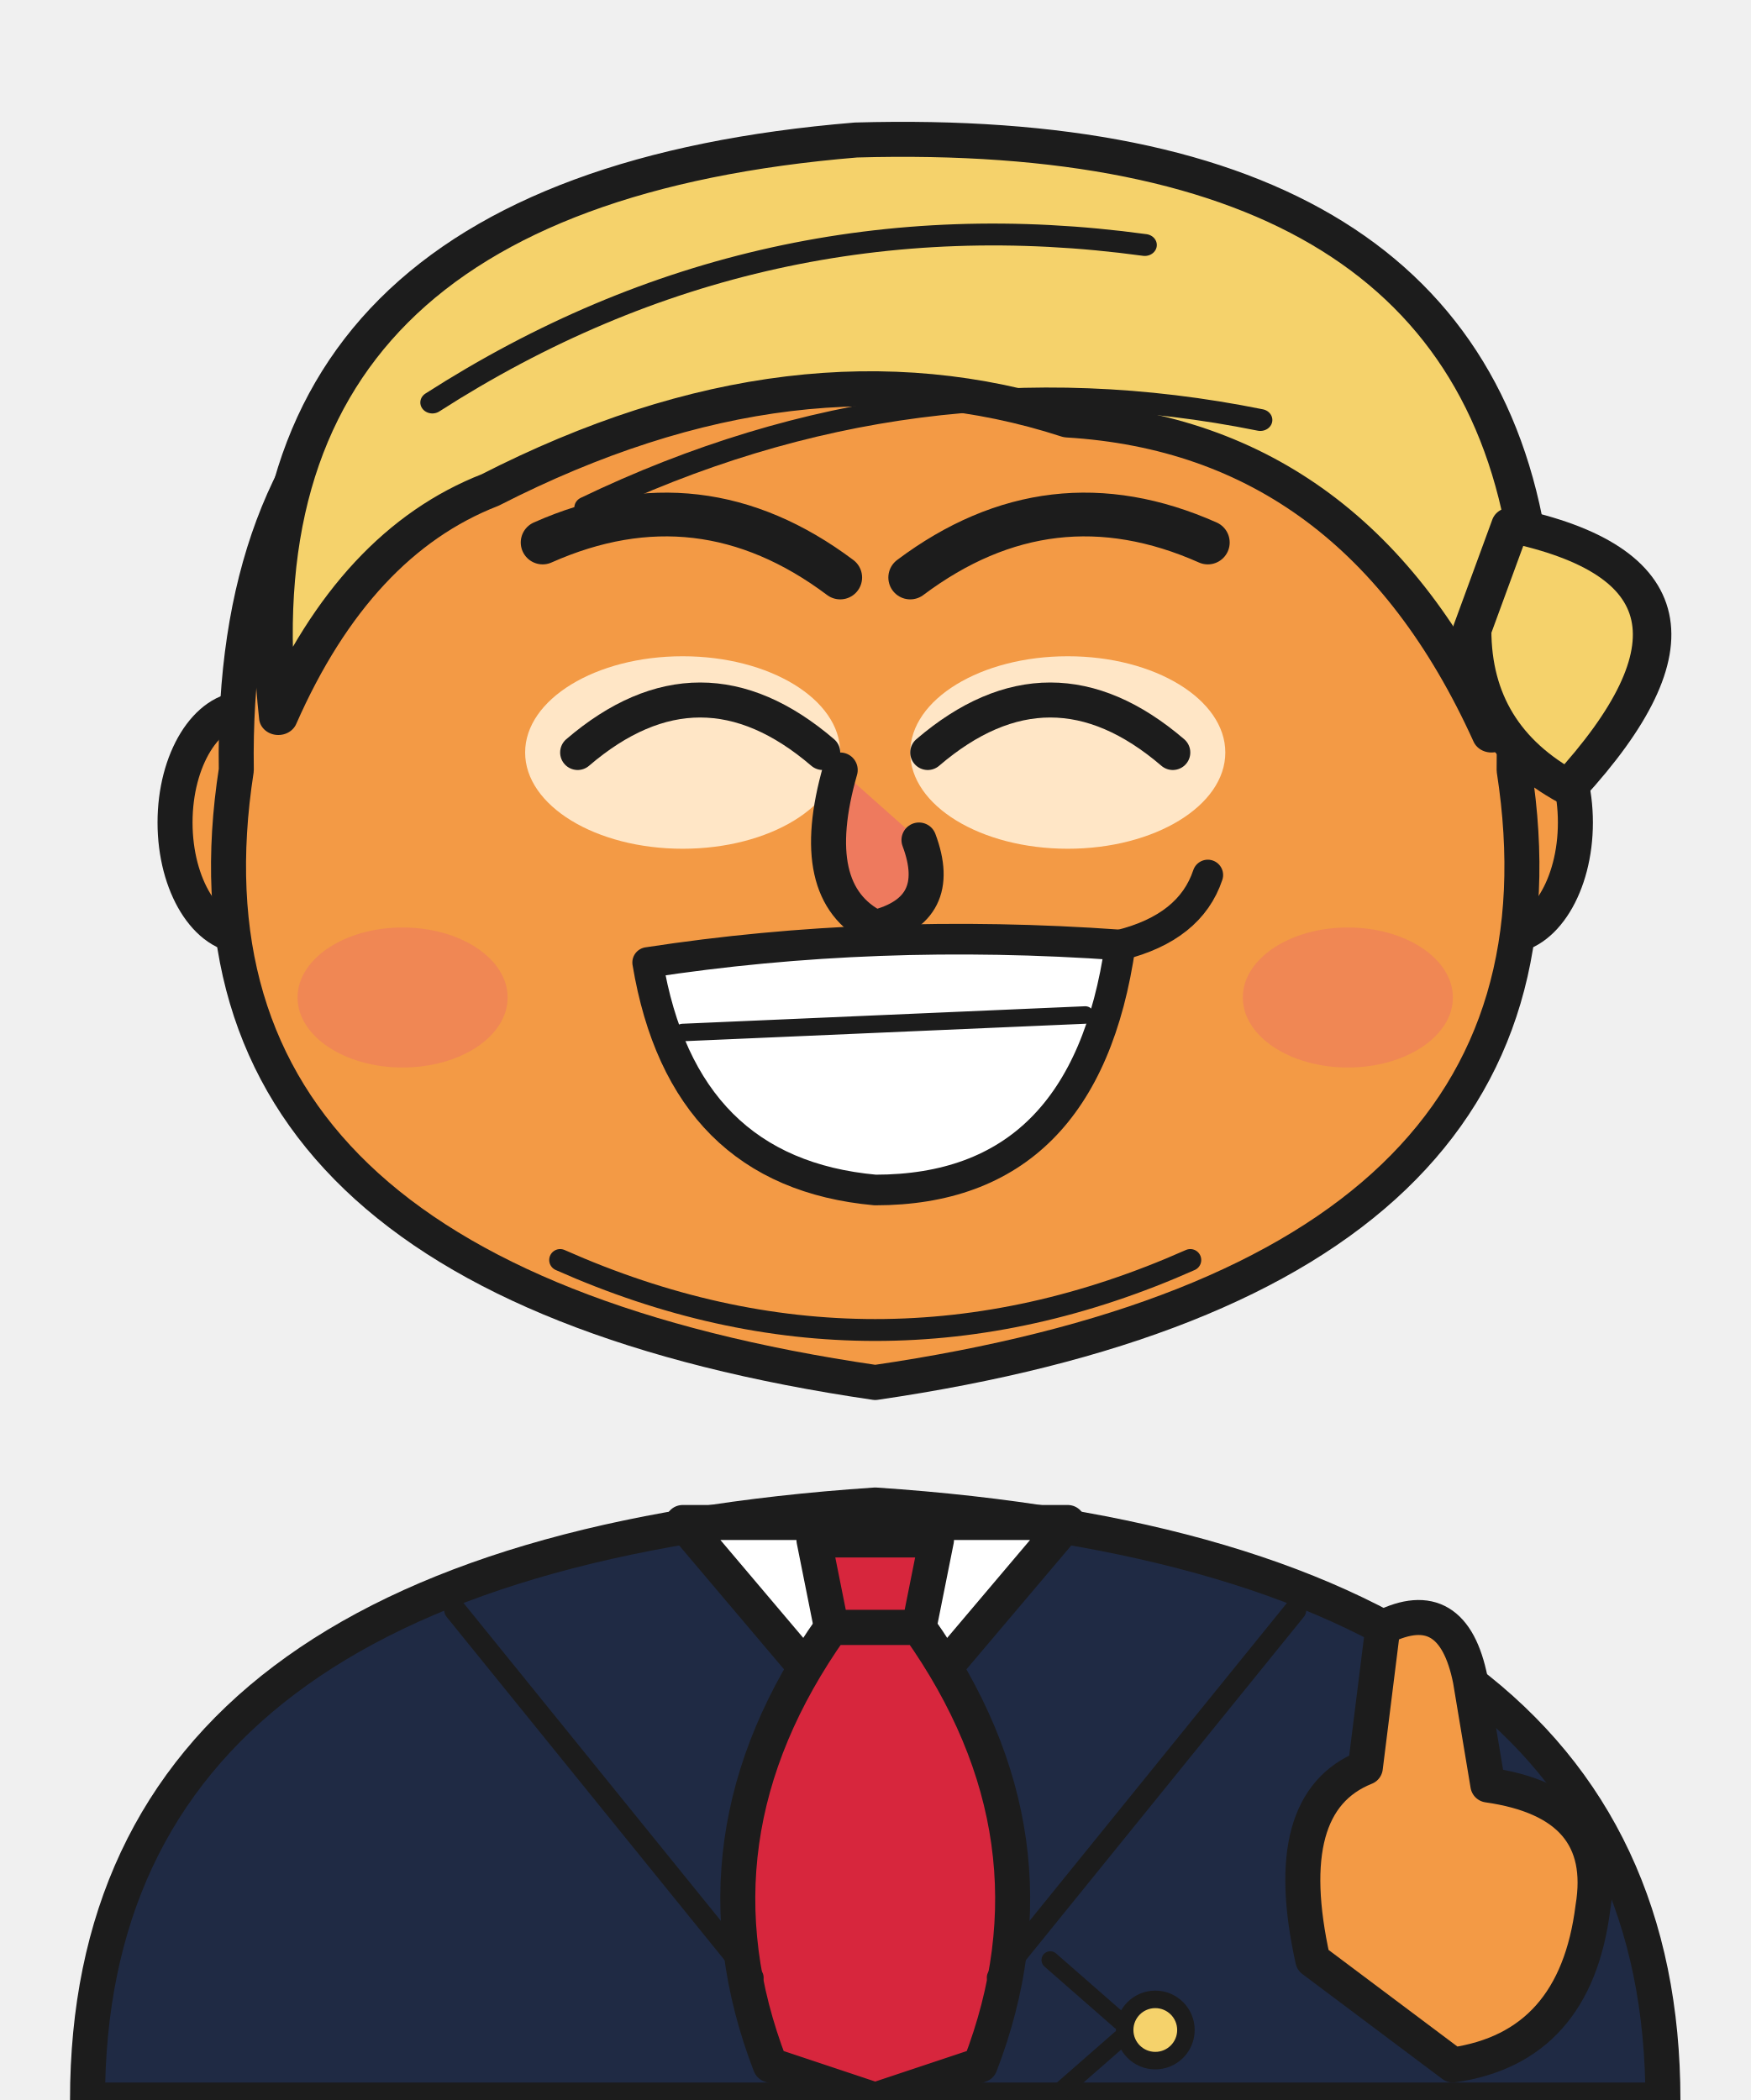
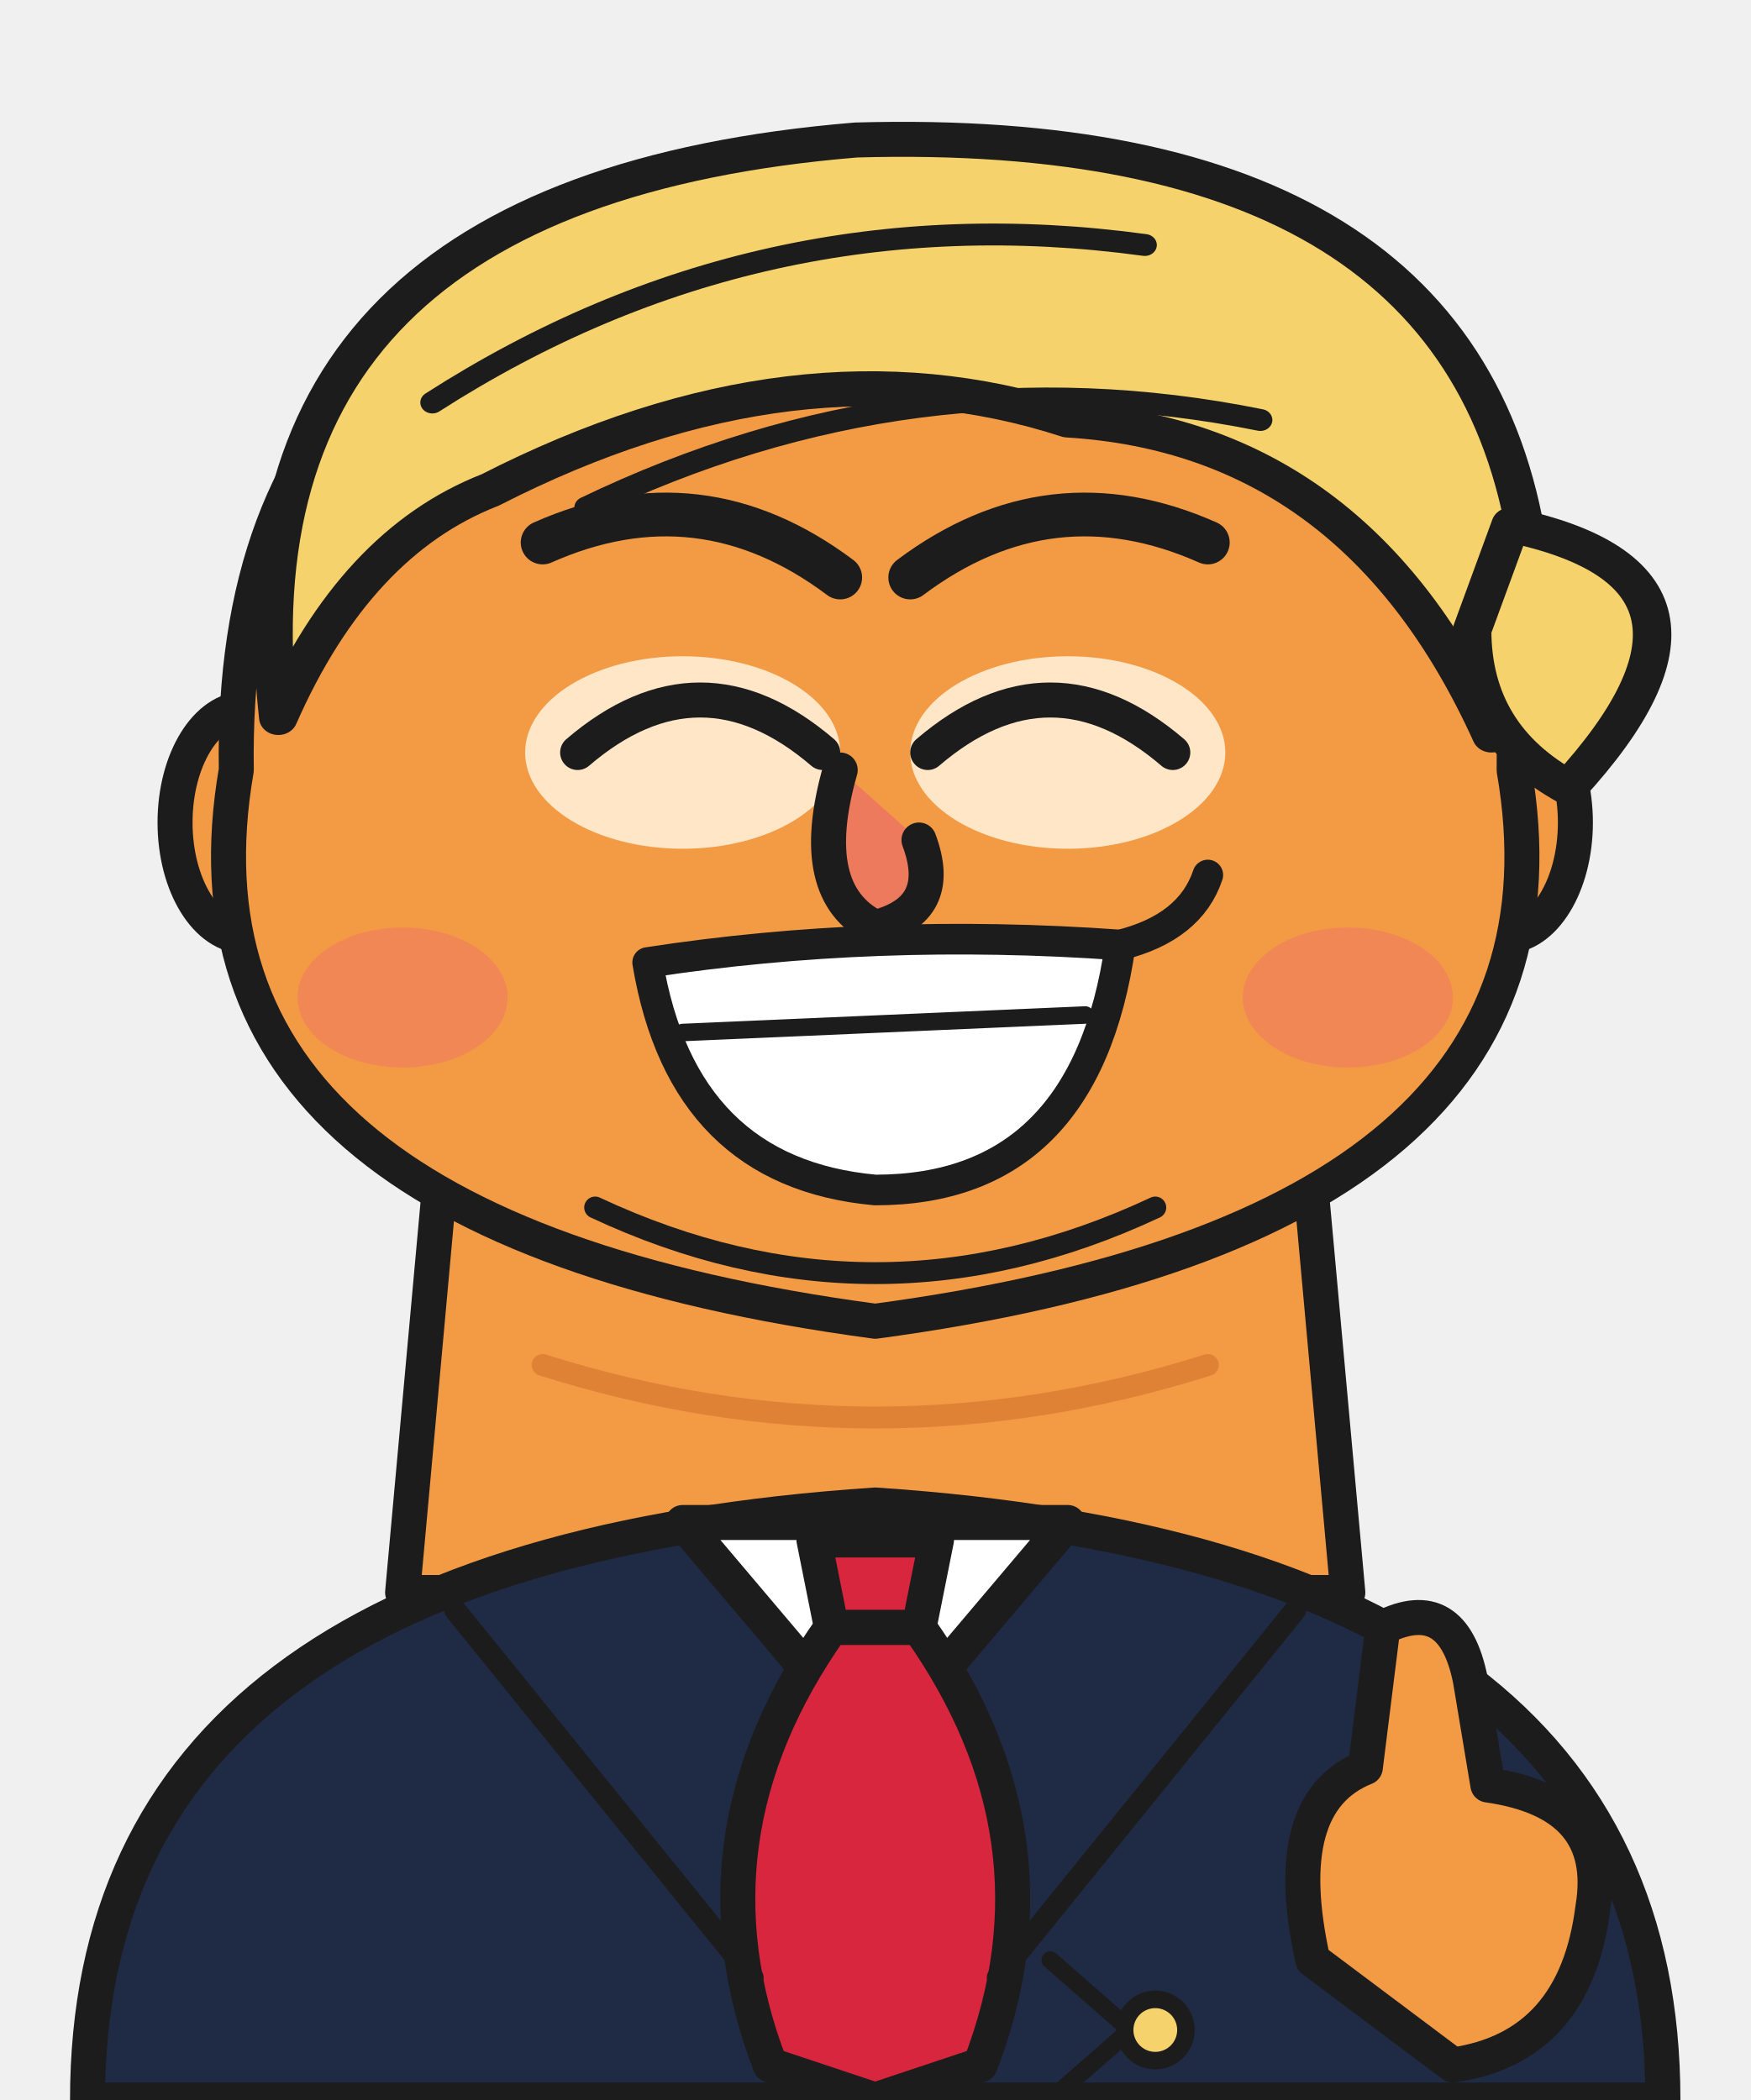
<svg xmlns="http://www.w3.org/2000/svg" viewBox="0 0 200 240" role="img" aria-label="Mascot smug">
  <g stroke="#1c1c1c" stroke-width="4" stroke-linejoin="round" stroke-linecap="round">
+     <path data-part="neck" d="M52 116 L148 116 L154 182 L46 182 Z" fill="#F39A45" />
+     <path d="M62 156 Q100 168 138 156" fill="none" stroke="#D9772F" stroke-width="2.5" opacity="0.7" />
    <path d="M10 240 Q10 178 100 172 Q190 178 190 240 Z" fill="#1F2A44" />
    <path d="M78 174 L100 200 L122 174 Z" fill="#FFFFFF" />
    <path d="M93 176 L107 176 L105 186 L95 186 Z" fill="#D7263D" />
    <path d="M95 186 L105 186 Q122 210 112 236 L100 240 L88 236 Q78 210 95 186 Z" fill="#D7263D" />
    <path d="M52 184 L86 226 M148 184 L114 226" fill="none" stroke-width="2.5" />
    <circle cx="132" cy="232" r="3.5" fill="#F5D26B" stroke-width="2" />
    <path d="M120 224 L128 231 M120 240 L128 233" fill="none" stroke-width="2" />
    <path d="M150 224 Q146 206 156 202 L158 186 Q166 182 168 192 L170 204 Q184 206 182 218 Q180 234 166 236 Z" fill="#F39A45" />
    <ellipse cx="28" cy="94" rx="8" ry="13" fill="#F39A45" />
    <ellipse cx="172" cy="94" rx="8" ry="13" fill="#F39A45" />
-     <path d="M27 88 Q26 24 100 26 Q174 24 173 88 Q182 146 100 158 Q18 146 27 88 Z" fill="#F39A45" />
-     <path d="M64 144 Q100 160 136 144" fill="none" stroke-width="2.5" />
+     <path d="M27 88 Q26 24 100 26 Q174 24 173 88 Q182 140 100 151 Q18 140 27 88 Z" fill="#F39A45" />
+     <path d="M68 138 Q100 153 132 138" fill="none" stroke-width="2.5" />
    <ellipse cx="78" cy="86" rx="18" ry="11" fill="#FFE6C6" stroke="none" />
    <ellipse cx="122" cy="86" rx="18" ry="11" fill="#FFE6C6" stroke="none" />
    <ellipse cx="46" cy="114" rx="12" ry="8" fill="#EE7A5E" stroke="none" opacity="0.6" />
    <ellipse cx="154" cy="114" rx="12" ry="8" fill="#EE7A5E" stroke="none" opacity="0.6" />
    <g transform="translate(-10 0) scale(1.1 1)">
      <path d="M38 82 Q32 22 98 16 Q162 14 168 64 Q170 76 164 84 Q150 50 120 48 Q92 38 60 56 Q46 62 38 82 Z" fill="#F5D26B" />
      <path d="M166 60 Q192 66 172 90 Q162 84 162 72 Z" fill="#F5D26B" />
      <path d="M54 46 Q88 22 128 28 M70 58 Q104 40 140 48" fill="none" stroke-width="2.5" />
    </g>
    <path d="M62 62 Q80 54 96 66" fill="none" stroke-width="5" />
    <path d="M104 66 Q120 54 138 62" fill="none" stroke-width="5" />
    <path d="M66 86 Q80 74 94 86" fill="none" stroke-width="4" />
    <path d="M106 86 Q120 74 134 86" fill="none" stroke-width="4" />
    <path d="M96 88 Q92 102 100 106 Q108 104 105 96" fill="#EE7A5E" />
    <path d="M74 110 Q100 106 128 108 Q124 136 100 136 Q78 134 74 110 Z" fill="#FFFFFF" stroke-width="3.5" />
    <path d="M78 118 L124 116" fill="none" stroke-width="2" />
    <path d="M128 108 Q136 106 138 100" fill="none" stroke-width="3.5" />
  </g>
</svg>
